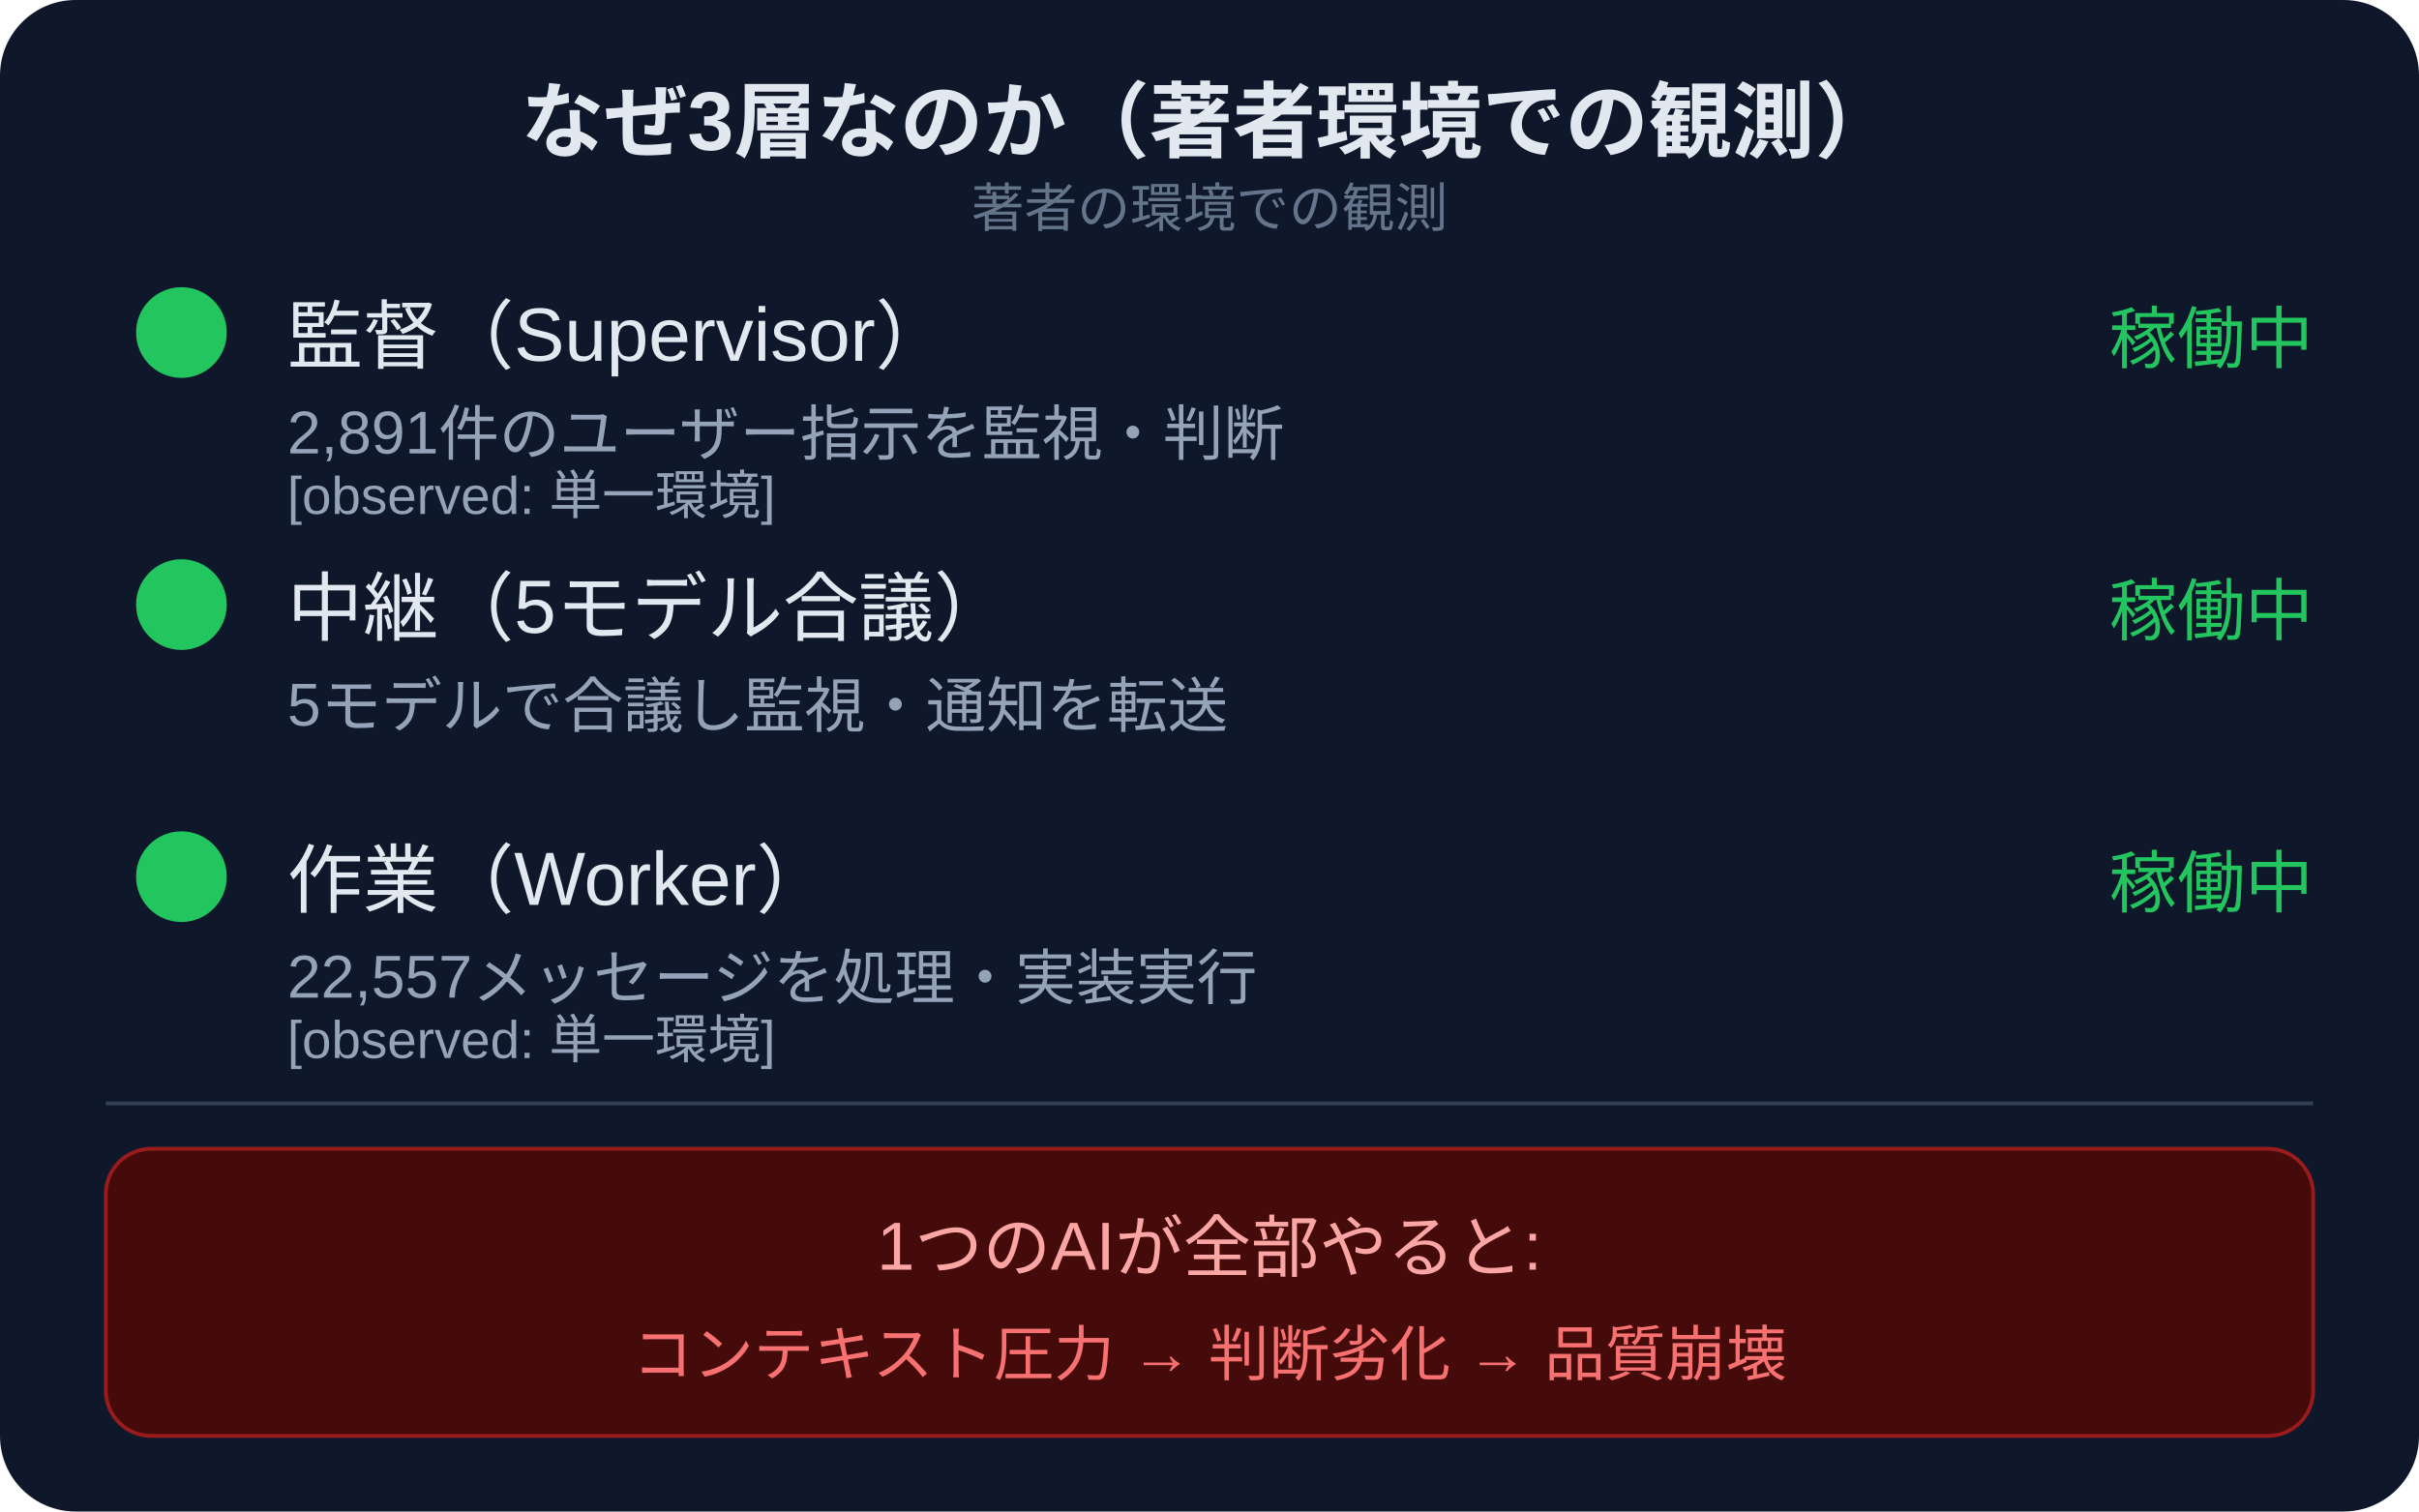
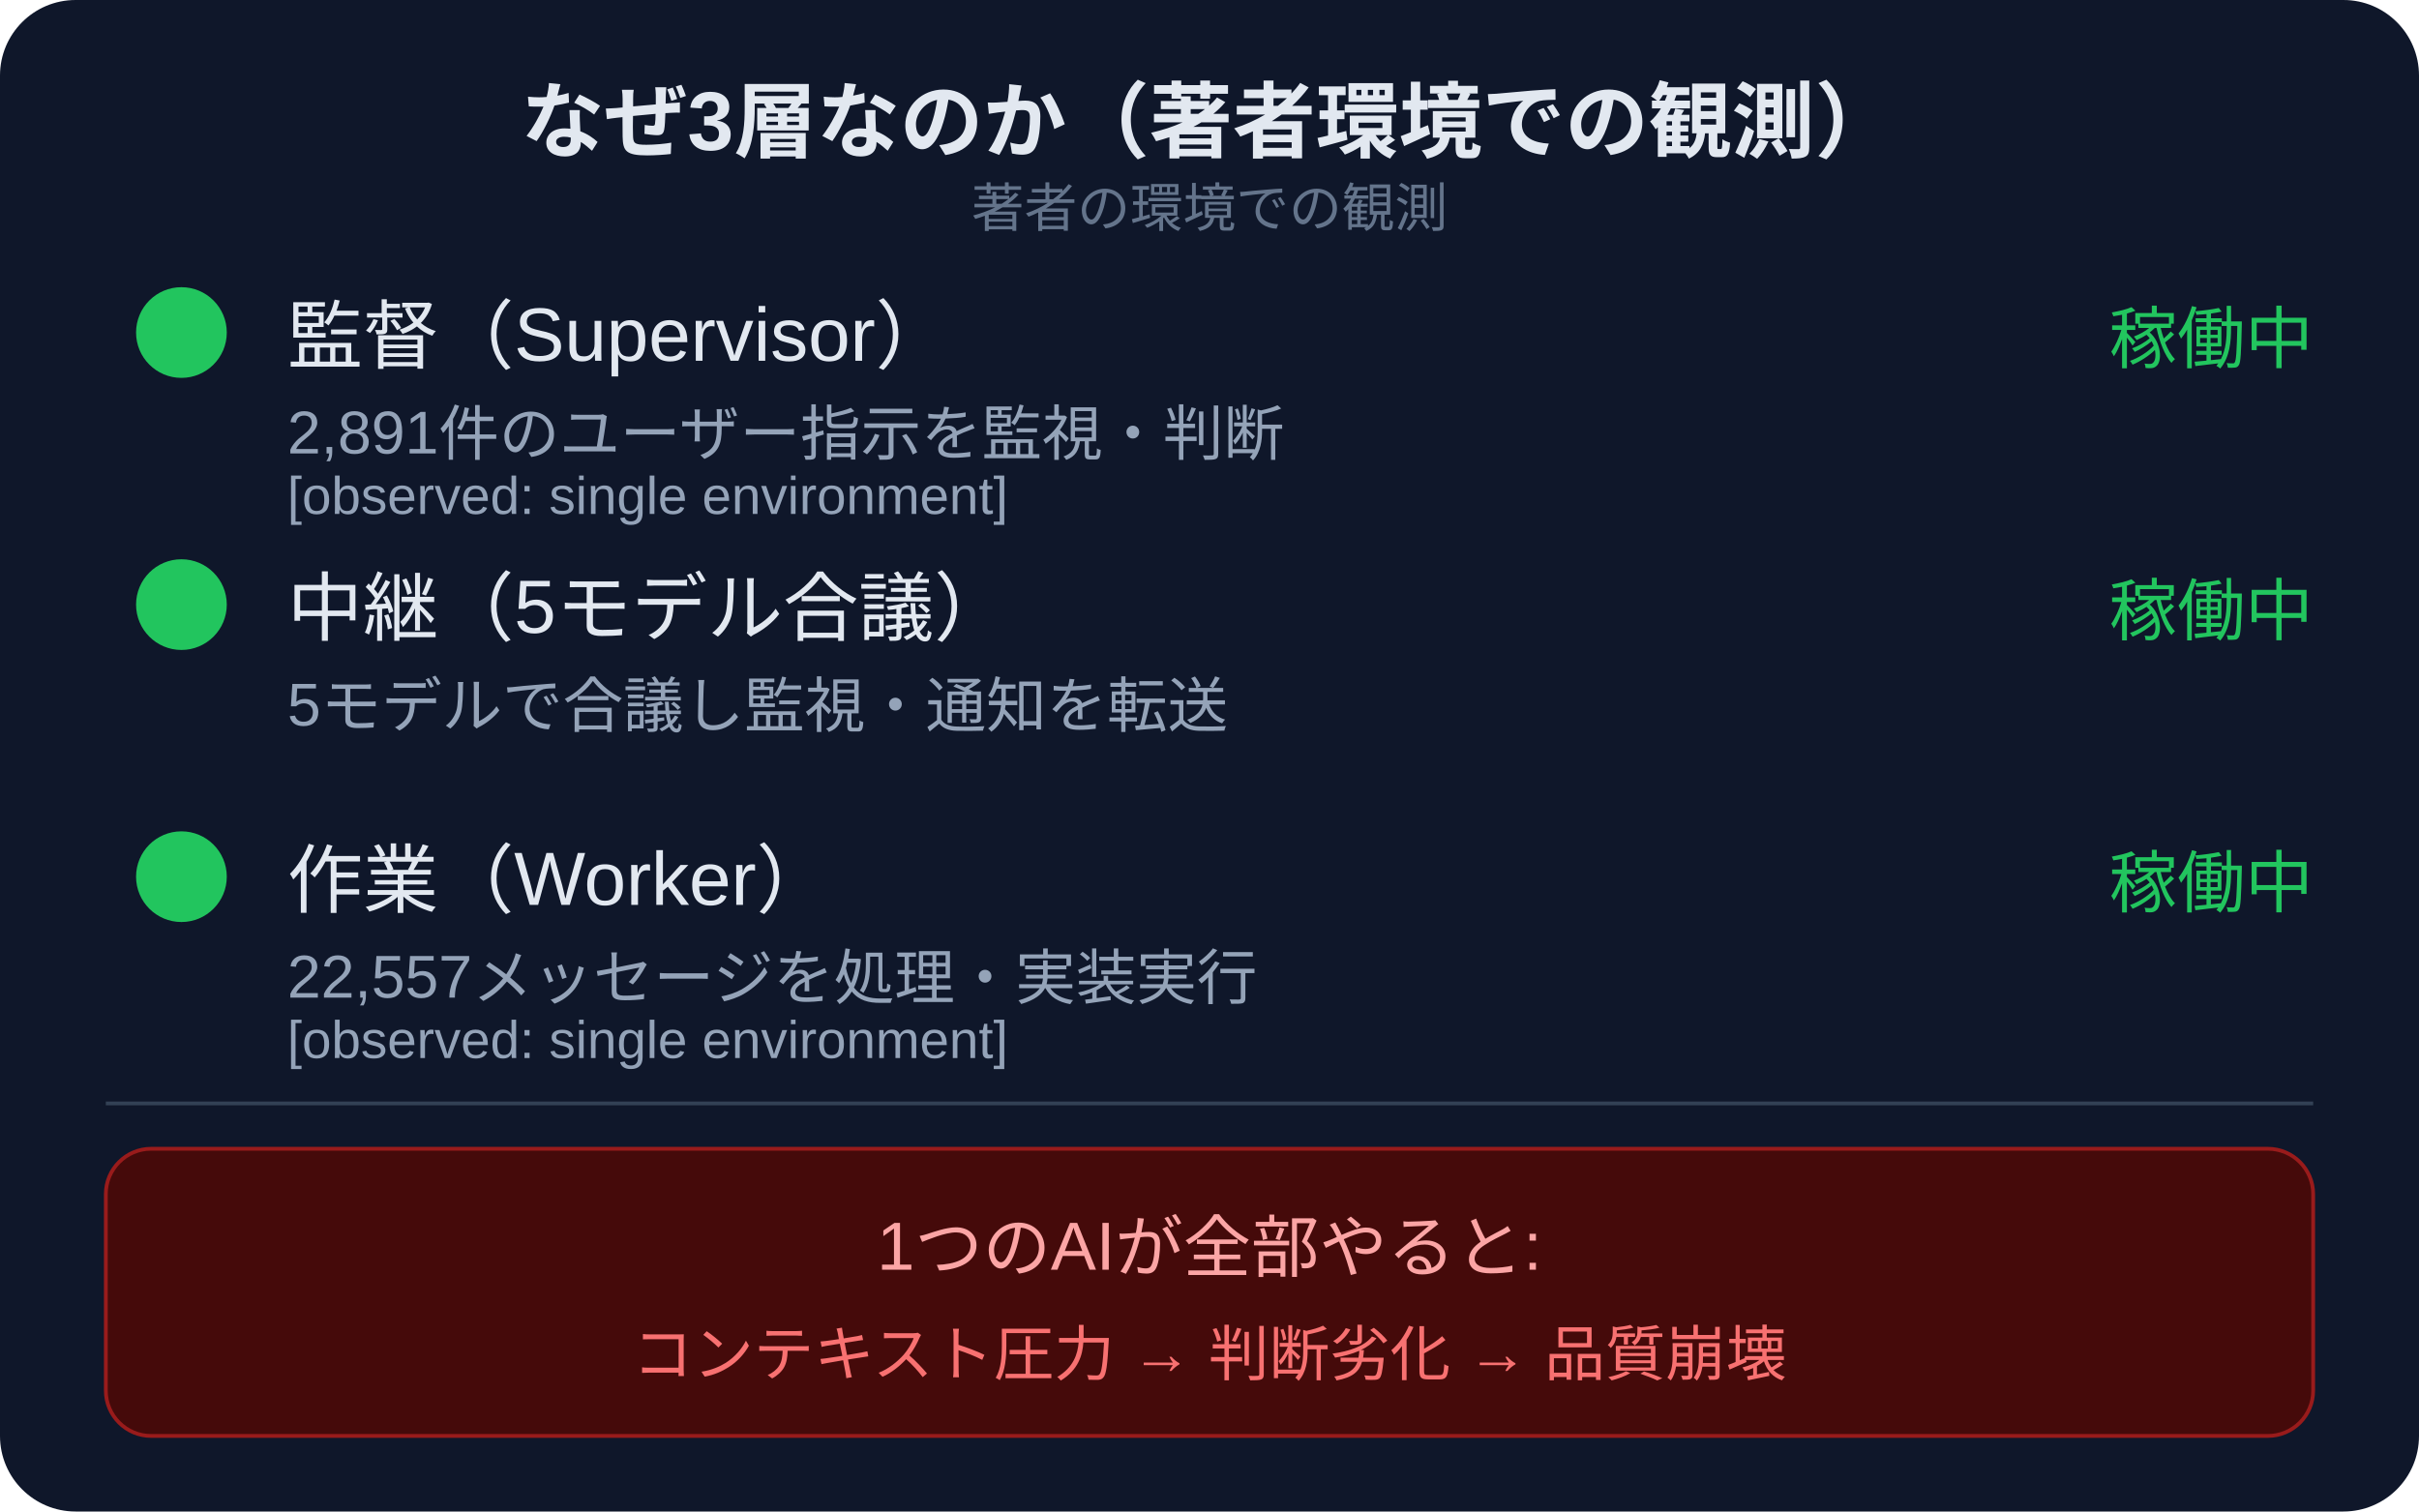
<svg xmlns="http://www.w3.org/2000/svg" viewBox="0 0 320 200" font-family="Segoe UI, Arial, sans-serif">
  <rect width="320" height="200" fill="#0f172a" rx="10" />
  <text x="160" y="20" text-anchor="middle" fill="#e2e8f0" font-size="11" font-weight="600">なぜ3層なのか（著者環境での観測）</text>
  <text x="160" y="30" text-anchor="middle" fill="#64748b" font-size="7">著者の環境での観測</text>
  <circle cx="24" cy="44" r="6" fill="#22c55e" />
  <text x="38" y="48" fill="#e2e8f0" font-size="10" font-weight="500">監督（Supervisor）</text>
  <text x="306" y="48" text-anchor="end" fill="#22c55e" font-size="9">稼働中</text>
  <text x="38" y="60" fill="#94a3b8" font-size="8">2,891件のユーザー指示を監視・判断</text>
-   <text x="38" y="68" fill="#94a3b8" font-size="7">[observed: 単一環境]</text>
+   <text x="38" y="68" fill="#94a3b8" font-size="7">[observed: single environment]</text>
  <circle cx="24" cy="80" r="6" fill="#22c55e" />
  <text x="38" y="84" fill="#e2e8f0" font-size="10" font-weight="500">中継（5モデル合議）</text>
  <text x="306" y="84" text-anchor="end" fill="#22c55e" font-size="9">稼働中</text>
  <text x="38" y="96" fill="#94a3b8" font-size="8">5モデルで合議し監視・通知を転送</text>
  <circle cx="24" cy="116" r="6" fill="#22c55e" />
  <text x="38" y="120" fill="#e2e8f0" font-size="10" font-weight="500">作業（Worker）</text>
  <text x="306" y="120" text-anchor="end" fill="#22c55e" font-size="9">稼働中</text>
  <text x="38" y="132" fill="#94a3b8" font-size="8">22,557メッセージを処理・実装実行</text>
-   <text x="38" y="140" fill="#94a3b8" font-size="7">[observed: 単一環境]</text>
+   <text x="38" y="140" fill="#94a3b8" font-size="7">[observed: single environment]</text>
  <line x1="14" y1="146" x2="306" y2="146" stroke="#334155" stroke-width="0.5" />
  <rect x="14" y="152" width="292" height="38" rx="6" fill="#450a0a" stroke="#991b1b" stroke-width="0.5" />
  <text x="160" y="168" text-anchor="middle" fill="#fca5a5" font-size="9" font-weight="500">1つのAIが全部やると:</text>
  <text x="160" y="182" text-anchor="middle" fill="#f87171" font-size="8">コンテキスト圧力 → 判断劣化 → 品質崩壊</text>
</svg>
